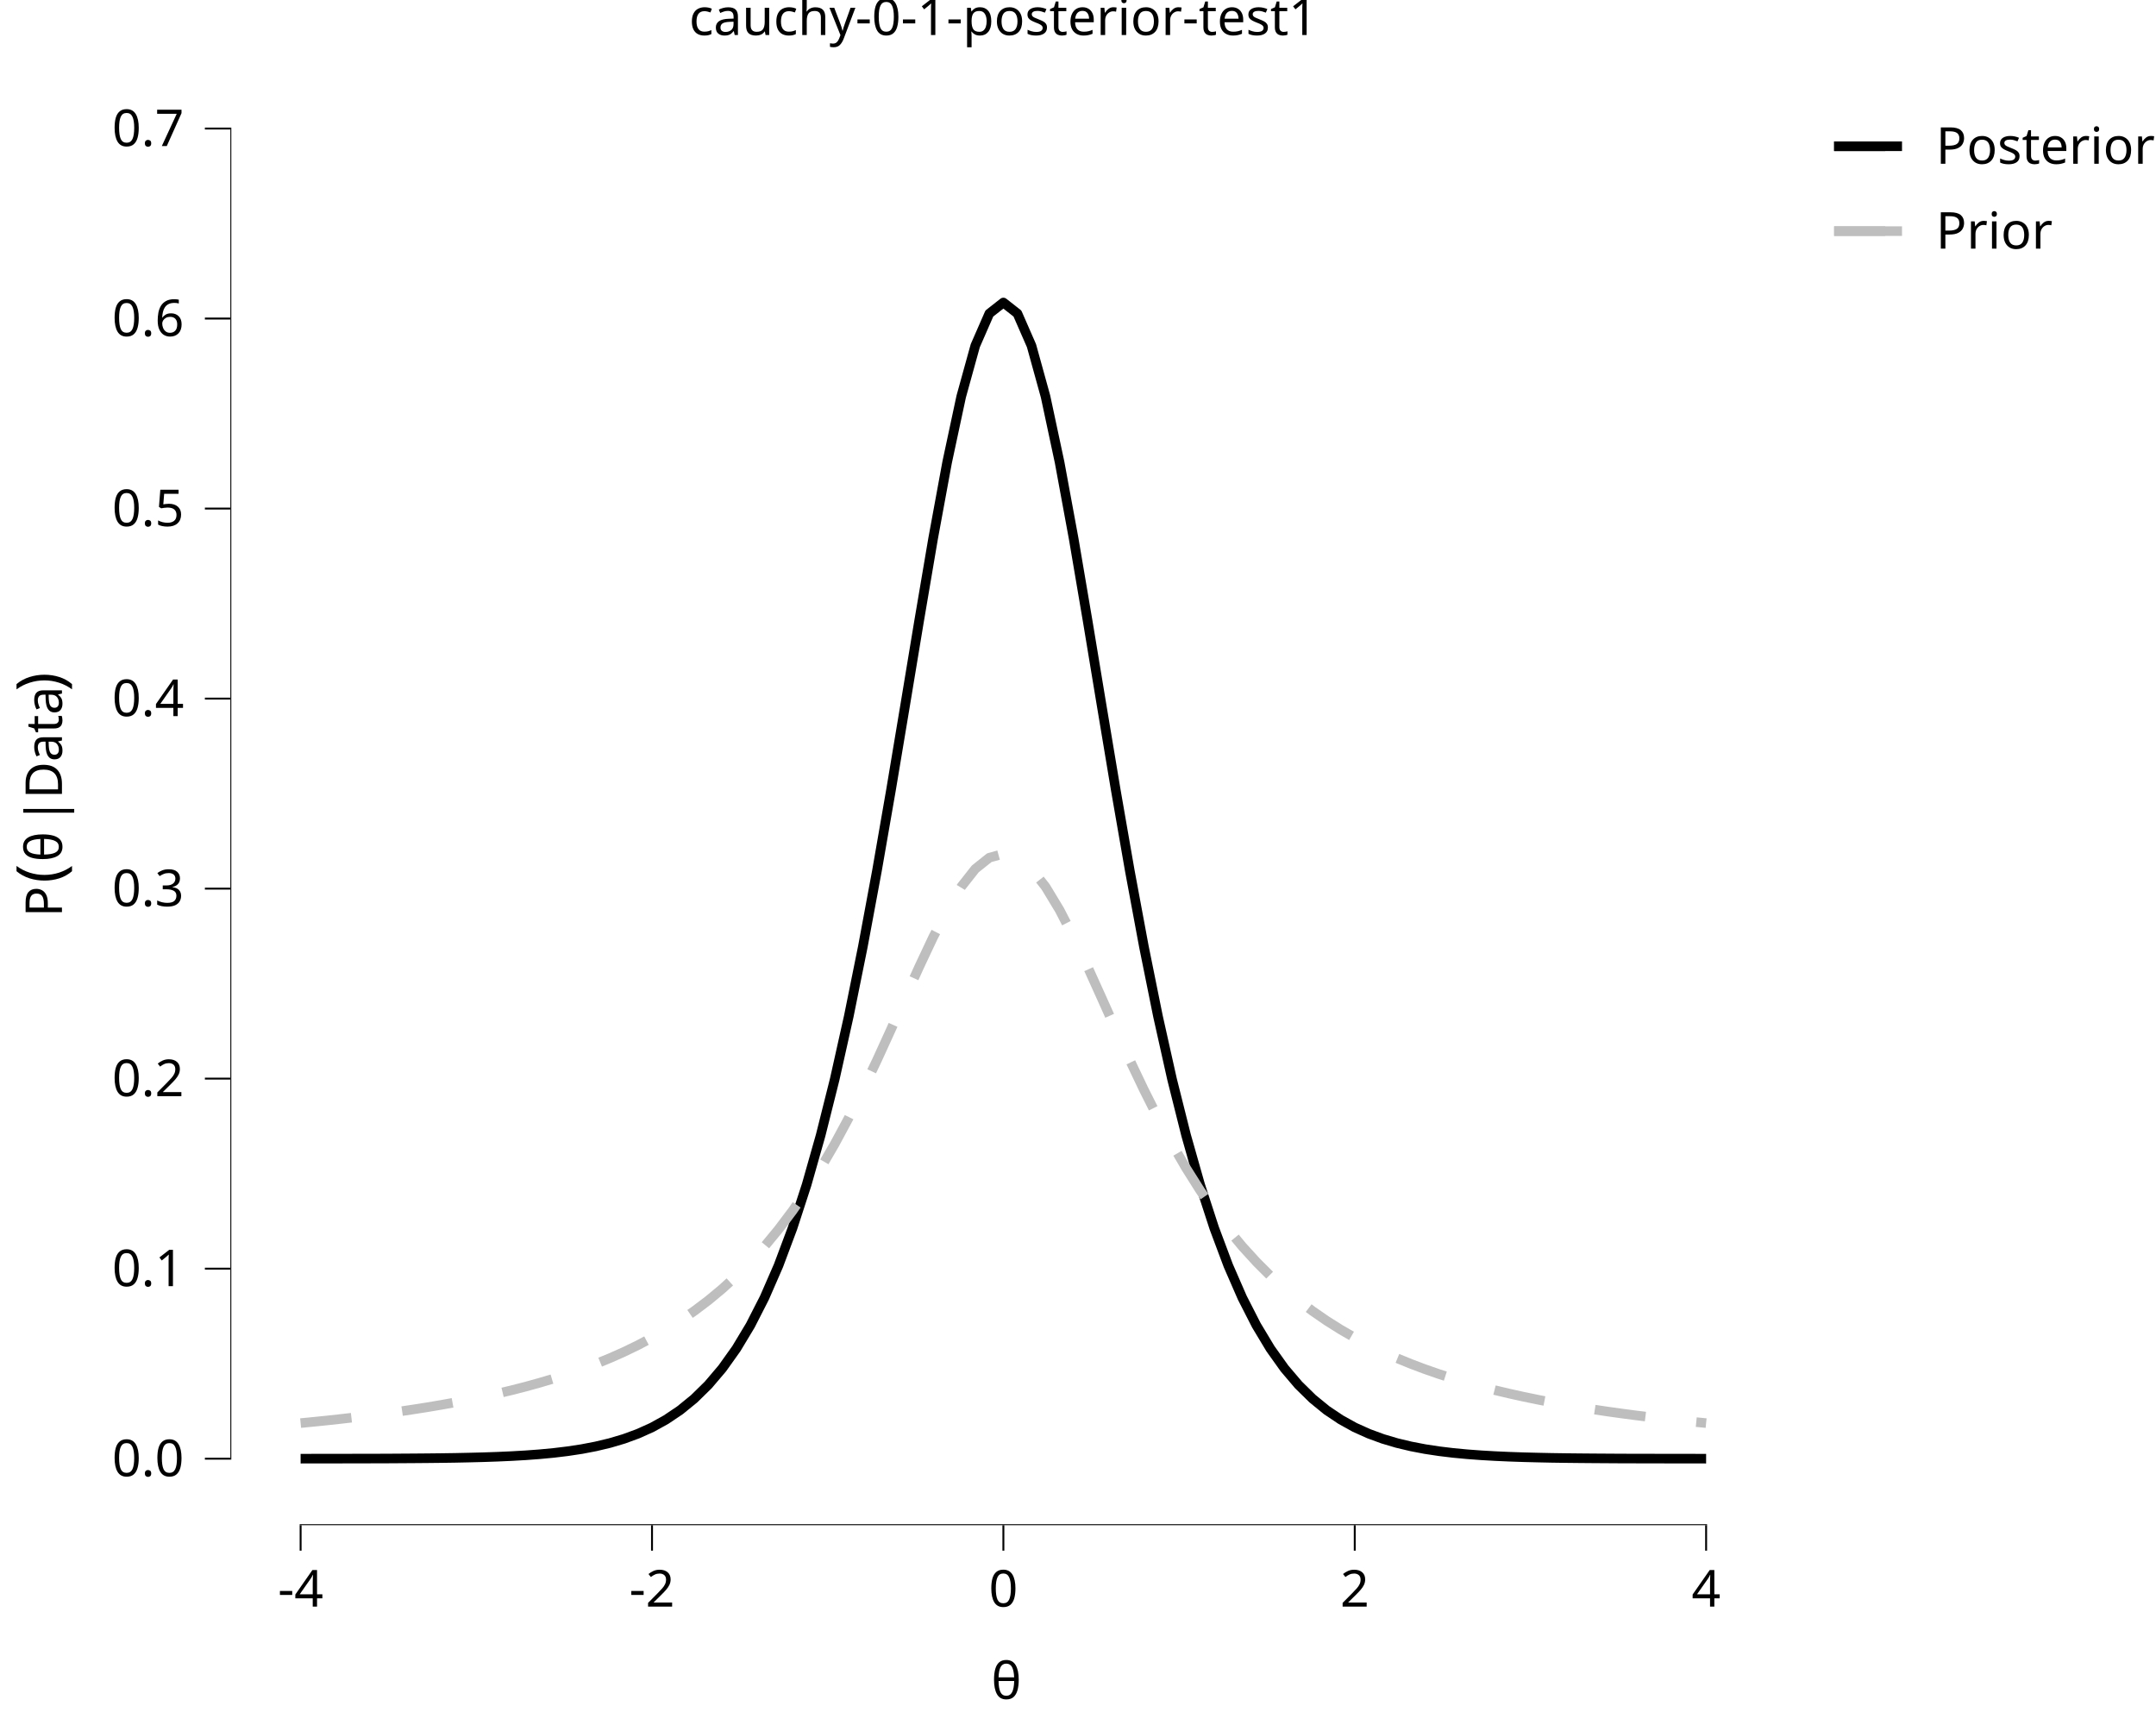
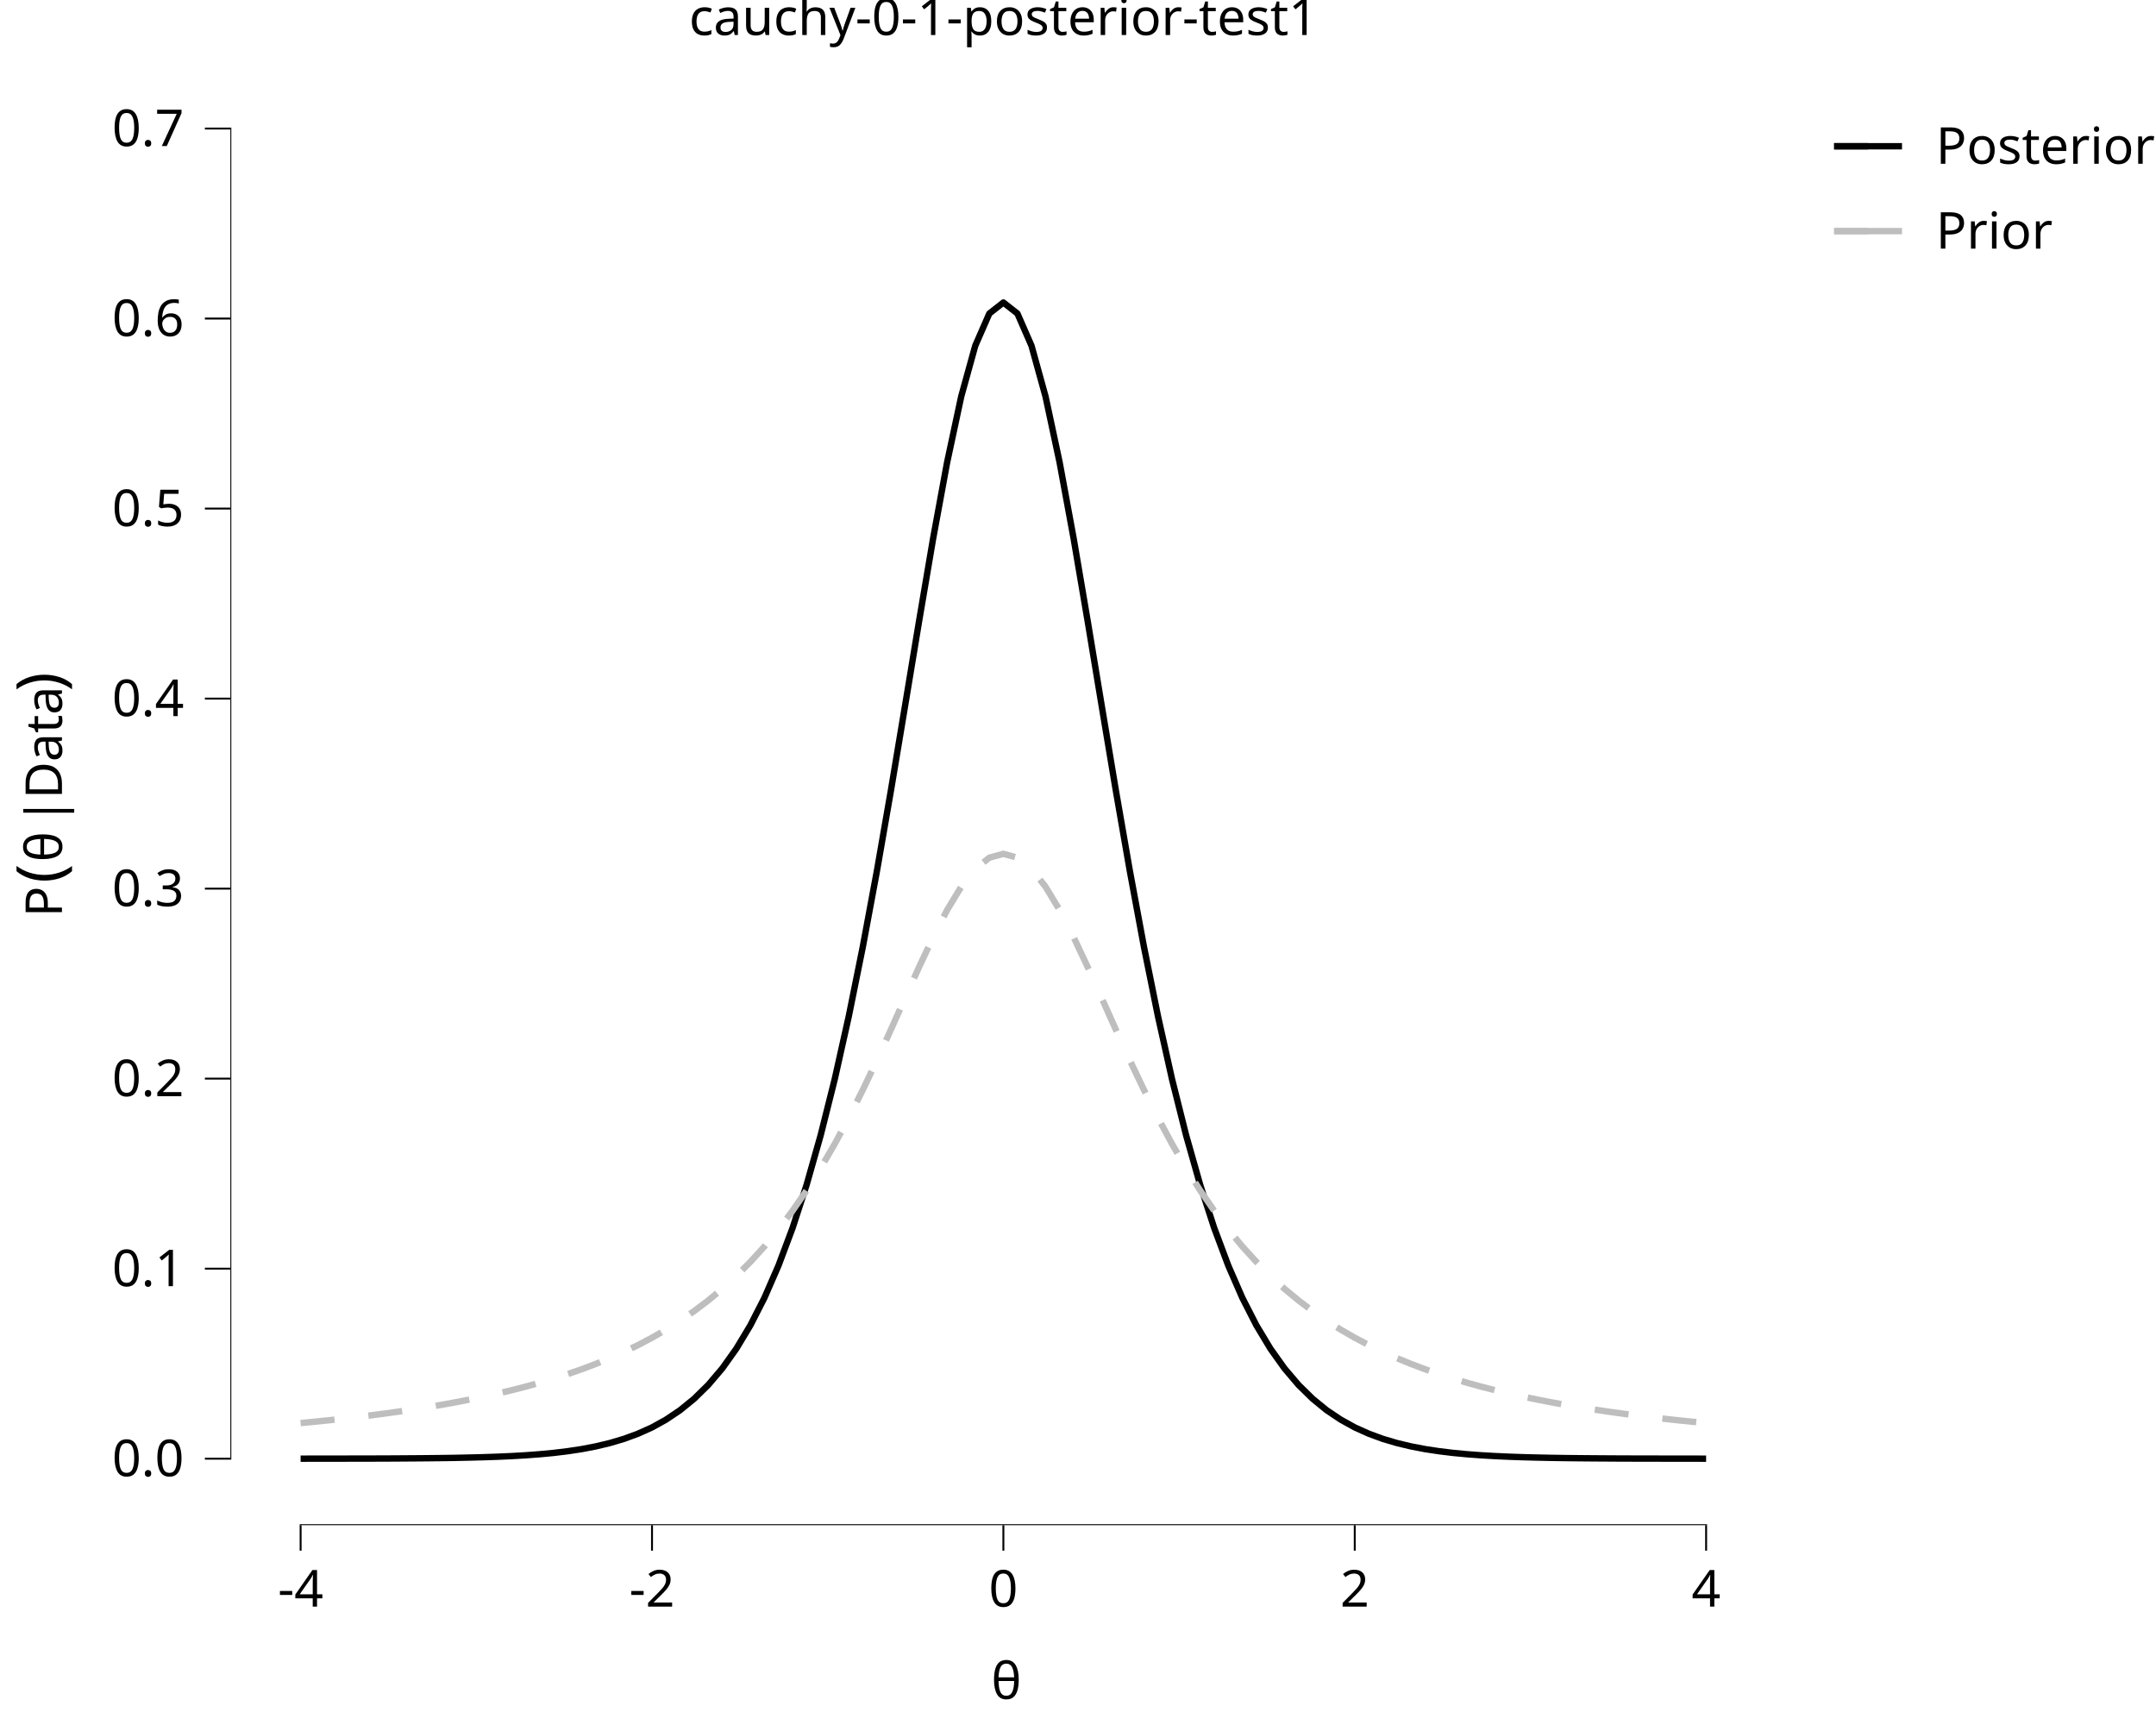
<svg xmlns="http://www.w3.org/2000/svg" class="svglite" data-engine-version="2.0" width="720.00pt" height="576.00pt" viewBox="0 0 720.00 576.00">
  <defs>
    <style type="text/css">
    .svglite line, .svglite polyline, .svglite polygon, .svglite path, .svglite rect, .svglite circle {
      fill: none;
      stroke: #000000;
      stroke-linecap: round;
      stroke-linejoin: round;
      stroke-miterlimit: 10.00;
    }
  </style>
  </defs>
  <rect width="100%" height="100%" style="stroke: none; fill: #FFFFFF;" />
  <defs>
    <clipPath id="cpMC4wMHw3MjAuMDB8MC4wMHw1NzYuMDA=">
      <rect x="0.00" y="0.00" width="720.00" height="576.00" />
    </clipPath>
  </defs>
  <g clip-path="url(#cpMC4wMHw3MjAuMDB8MC4wMHw1NzYuMDA=)">
    <rect x="0.00" y="0.00" width="720.00" height="576.00" style="stroke-width: 10.67; stroke: none;" />
  </g>
  <defs>
    <clipPath id="cpNzYuOTN8NTkzLjIzfDIwLjcxfDUwOS4yOA==">
      <rect x="76.93" y="20.71" width="516.31" height="488.57" />
    </clipPath>
  </defs>
  <g clip-path="url(#cpNzYuOTN8NTkzLjIzfDIwLjcxfDUwOS4yOA==)">
    <rect x="76.93" y="20.71" width="516.31" height="488.57" style="stroke-width: 10.67; stroke: none;" />
-     <polyline points="100.39,487.07 105.09,487.06 109.78,487.06 114.48,487.05 119.17,487.04 123.86,487.03 128.56,487.02 133.25,486.99 137.94,486.96 142.64,486.92 147.33,486.87 152.03,486.80 156.72,486.70 161.41,486.58 166.11,486.42 170.80,486.21 175.49,485.94 180.19,485.59 184.88,485.15 189.57,484.58 194.27,483.87 198.96,482.97 203.66,481.85 208.35,480.46 213.04,478.74 217.74,476.63 222.43,474.03 227.12,470.88 231.82,467.05 236.51,462.45 241.21,456.92 245.90,450.34 250.59,442.54 255.29,433.34 259.98,422.58 264.67,410.06 269.37,395.61 274.06,379.08 278.76,360.35 283.45,339.35 288.14,316.14 292.84,290.87 297.53,263.91 302.22,235.83 306.92,207.45 311.61,179.85 316.30,154.35 321.00,132.40 325.69,115.44 330.39,104.69 335.08,101.01 339.77,104.69 344.47,115.44 349.16,132.40 353.85,154.35 358.55,179.85 363.24,207.45 367.94,235.83 372.63,263.91 377.32,290.87 382.02,316.14 386.71,339.35 391.40,360.35 396.10,379.08 400.79,395.61 405.49,410.06 410.18,422.58 414.87,433.34 419.57,442.54 424.26,450.34 428.95,456.92 433.65,462.45 438.34,467.05 443.03,470.88 447.73,474.03 452.42,476.63 457.12,478.74 461.81,480.46 466.50,481.85 471.20,482.97 475.89,483.87 480.58,484.58 485.28,485.15 489.97,485.59 494.67,485.94 499.36,486.21 504.05,486.42 508.75,486.58 513.44,486.70 518.13,486.80 522.83,486.87 527.52,486.92 532.22,486.96 536.91,486.99 541.60,487.02 546.30,487.03 550.99,487.04 555.68,487.05 560.38,487.06 565.07,487.06 569.76,487.07 " style="stroke-width: 3.20; stroke-linecap: butt;" />
-     <polyline points="100.39,475.19 105.09,474.73 109.78,474.25 114.48,473.73 119.17,473.19 123.86,472.61 128.56,471.99 133.25,471.34 137.94,470.64 142.64,469.90 147.33,469.11 152.03,468.26 156.72,467.35 161.41,466.38 166.11,465.34 170.80,464.23 175.49,463.03 180.19,461.73 184.88,460.34 189.57,458.83 194.27,457.20 198.96,455.43 203.66,453.51 208.35,451.43 213.04,449.16 217.74,446.68 222.43,443.98 227.12,441.02 231.82,437.78 236.51,434.24 241.21,430.34 245.90,426.06 250.59,421.36 255.29,416.20 259.98,410.52 264.67,404.30 269.37,397.48 274.06,390.05 278.76,381.97 283.45,373.25 288.14,363.92 292.84,354.06 297.53,343.79 302.22,333.32 306.92,322.92 311.61,312.96 316.30,303.86 321.00,296.10 325.69,290.14 330.39,286.39 335.08,285.10 339.77,286.39 344.47,290.14 349.16,296.10 353.85,303.86 358.55,312.96 363.24,322.92 367.94,333.32 372.63,343.79 377.32,354.06 382.02,363.92 386.71,373.25 391.40,381.97 396.10,390.05 400.79,397.48 405.49,404.30 410.18,410.52 414.87,416.20 419.57,421.36 424.26,426.06 428.95,430.34 433.65,434.24 438.34,437.78 443.03,441.02 447.73,443.98 452.42,446.68 457.12,449.16 461.81,451.43 466.50,453.51 471.20,455.43 475.89,457.20 480.58,458.83 485.28,460.34 489.97,461.73 494.67,463.03 499.36,464.23 504.05,465.34 508.75,466.38 513.44,467.35 518.13,468.26 522.83,469.11 527.52,469.90 532.22,470.64 536.91,471.34 541.60,471.99 546.30,472.61 550.99,473.19 555.68,473.73 560.38,474.25 565.07,474.73 569.76,475.19 " style="stroke-width: 3.20; stroke: #BEBEBE; stroke-dasharray: 17.07,17.07; stroke-linecap: butt;" />
+     <polyline points="100.39,487.07 105.09,487.06 109.78,487.06 114.48,487.05 119.17,487.04 123.86,487.03 128.56,487.02 133.25,486.99 137.94,486.96 142.64,486.92 147.33,486.87 152.03,486.80 156.72,486.70 161.41,486.58 166.11,486.42 170.80,486.21 175.49,485.94 180.19,485.59 184.88,485.15 189.57,484.58 194.27,483.87 198.96,482.97 203.66,481.85 208.35,480.46 213.04,478.74 217.74,476.63 222.43,474.03 227.12,470.88 231.82,467.05 236.51,462.45 241.21,456.92 245.90,450.34 250.59,442.54 255.29,433.34 259.98,422.58 264.67,410.06 269.37,395.61 274.06,379.08 278.76,360.35 283.45,339.35 288.14,316.14 292.84,290.87 297.53,263.91 302.22,235.83 306.92,207.45 311.61,179.85 316.30,154.35 321.00,132.40 325.69,115.44 330.39,104.69 335.08,101.01 339.77,104.69 344.47,115.44 349.16,132.40 353.85,154.35 358.55,179.85 363.24,207.45 367.94,235.83 372.63,263.91 377.32,290.87 382.02,316.14 386.71,339.35 391.40,360.35 396.10,379.08 400.79,395.61 405.49,410.06 410.18,422.58 414.87,433.34 419.57,442.54 424.26,450.34 428.95,456.92 433.65,462.45 438.34,467.05 443.03,470.88 447.73,474.03 452.42,476.63 457.12,478.74 461.81,480.46 466.50,481.85 471.20,482.97 475.89,483.87 480.58,484.58 485.28,485.15 489.97,485.59 494.67,485.94 499.36,486.21 504.05,486.42 508.75,486.58 513.44,486.70 518.13,486.80 522.83,486.87 527.52,486.92 532.22,486.96 536.91,486.99 541.60,487.02 546.30,487.03 550.99,487.04 555.68,487.05 560.38,487.06 565.07,487.06 569.76,487.07 " style="stroke-width: 2.13; stroke-linecap: butt;" />
+     <polyline points="100.39,475.19 105.09,474.73 109.78,474.25 114.48,473.73 119.17,473.19 123.86,472.61 128.56,471.99 133.25,471.34 137.94,470.64 142.64,469.90 147.33,469.11 152.03,468.26 156.72,467.35 161.41,466.38 166.11,465.34 170.80,464.23 175.49,463.03 180.19,461.73 184.88,460.34 189.57,458.83 194.27,457.20 198.96,455.43 203.66,453.51 208.35,451.43 213.04,449.16 217.74,446.68 222.43,443.98 227.12,441.02 231.82,437.78 236.51,434.24 241.21,430.34 245.90,426.06 250.59,421.36 255.29,416.20 259.98,410.52 264.67,404.30 269.37,397.48 274.06,390.05 278.76,381.97 283.45,373.25 288.14,363.92 292.84,354.06 297.53,343.79 302.22,333.32 306.92,322.92 311.61,312.96 316.30,303.86 321.00,296.10 325.69,290.14 330.39,286.39 335.08,285.10 339.77,286.39 344.47,290.14 349.16,296.10 353.85,303.86 358.55,312.96 363.24,322.92 367.94,333.32 372.63,343.79 377.32,354.06 382.02,363.92 386.71,373.25 391.40,381.97 396.10,390.05 400.79,397.48 405.49,404.30 410.18,410.52 414.87,416.20 419.57,421.36 424.26,426.06 428.95,430.34 433.65,434.24 438.34,437.78 443.03,441.02 447.73,443.98 452.42,446.68 457.12,449.16 461.81,451.43 466.50,453.51 471.20,455.43 475.89,457.20 480.58,458.83 485.28,460.34 489.97,461.73 494.67,463.03 499.36,464.23 504.05,465.34 508.75,466.38 513.44,467.35 518.13,468.26 522.83,469.11 527.52,469.90 532.22,470.64 536.91,471.34 541.60,471.99 546.30,472.61 550.99,473.19 555.68,473.73 560.38,474.25 565.07,474.73 569.76,475.19 " style="stroke-width: 2.13; stroke: #BEBEBE; stroke-dasharray: 11.38,11.38; stroke-linecap: butt;" />
    <line x1="100.08" y1="509.28" x2="570.08" y2="509.28" style="stroke-width: 0.64; stroke-linecap: butt;" />
    <line x1="76.93" y1="487.39" x2="76.93" y2="42.60" style="stroke-width: 0.64; stroke-linecap: butt;" />
    <rect x="76.93" y="20.71" width="516.31" height="488.57" style="stroke-width: 0.00; stroke: none;" />
  </g>
  <g clip-path="url(#cpMC4wMHw3MjAuMDB8MC4wMHw1NzYuMDA=)">
    <polyline points="76.93,509.28 76.93,20.71 " style="stroke-width: 0.00; stroke: none; stroke-linecap: butt;" />
    <text x="61.45" y="492.92" text-anchor="end" style="font-size: 17.00px; font-family: sans;" textLength="23.63px" lengthAdjust="spacingAndGlyphs">0.0</text>
    <text x="61.45" y="429.47" text-anchor="end" style="font-size: 17.00px; font-family: sans;" textLength="23.63px" lengthAdjust="spacingAndGlyphs">0.1</text>
    <text x="61.45" y="366.02" text-anchor="end" style="font-size: 17.00px; font-family: sans;" textLength="23.63px" lengthAdjust="spacingAndGlyphs">0.2</text>
    <text x="61.45" y="302.57" text-anchor="end" style="font-size: 17.00px; font-family: sans;" textLength="23.63px" lengthAdjust="spacingAndGlyphs">0.3</text>
    <text x="61.45" y="239.12" text-anchor="end" style="font-size: 17.00px; font-family: sans;" textLength="23.63px" lengthAdjust="spacingAndGlyphs">0.4</text>
    <text x="61.45" y="175.67" text-anchor="end" style="font-size: 17.00px; font-family: sans;" textLength="23.63px" lengthAdjust="spacingAndGlyphs">0.5</text>
    <text x="61.45" y="112.22" text-anchor="end" style="font-size: 17.00px; font-family: sans;" textLength="23.63px" lengthAdjust="spacingAndGlyphs">0.6</text>
    <text x="61.45" y="48.77" text-anchor="end" style="font-size: 17.00px; font-family: sans;" textLength="23.63px" lengthAdjust="spacingAndGlyphs">0.7</text>
    <polyline points="68.42,487.07 76.93,487.07 " style="stroke-width: 0.64; stroke-linecap: butt;" />
    <polyline points="68.42,423.62 76.93,423.62 " style="stroke-width: 0.64; stroke-linecap: butt;" />
    <polyline points="68.42,360.17 76.93,360.17 " style="stroke-width: 0.64; stroke-linecap: butt;" />
    <polyline points="68.42,296.72 76.93,296.72 " style="stroke-width: 0.64; stroke-linecap: butt;" />
    <polyline points="68.42,233.27 76.93,233.27 " style="stroke-width: 0.64; stroke-linecap: butt;" />
    <polyline points="68.42,169.82 76.93,169.82 " style="stroke-width: 0.64; stroke-linecap: butt;" />
    <polyline points="68.42,106.37 76.93,106.37 " style="stroke-width: 0.64; stroke-linecap: butt;" />
    <polyline points="68.42,42.92 76.93,42.92 " style="stroke-width: 0.64; stroke-linecap: butt;" />
    <polyline points="76.93,509.28 593.23,509.28 " style="stroke-width: 0.00; stroke: none; stroke-linecap: butt;" />
    <polyline points="100.39,517.79 100.39,509.28 " style="stroke-width: 0.64; stroke-linecap: butt;" />
    <polyline points="217.74,517.79 217.74,509.28 " style="stroke-width: 0.64; stroke-linecap: butt;" />
    <polyline points="335.08,517.79 335.08,509.28 " style="stroke-width: 0.64; stroke-linecap: butt;" />
    <polyline points="452.42,517.79 452.42,509.28 " style="stroke-width: 0.64; stroke-linecap: butt;" />
    <polyline points="569.76,517.79 569.76,509.28 " style="stroke-width: 0.64; stroke-linecap: butt;" />
    <text x="100.39" y="536.46" text-anchor="middle" style="font-size: 17.00px; font-family: sans;" textLength="15.12px" lengthAdjust="spacingAndGlyphs">-4</text>
    <text x="217.74" y="536.46" text-anchor="middle" style="font-size: 17.00px; font-family: sans;" textLength="15.12px" lengthAdjust="spacingAndGlyphs">-2</text>
    <text x="335.08" y="536.46" text-anchor="middle" style="font-size: 17.00px; font-family: sans;" textLength="9.46px" lengthAdjust="spacingAndGlyphs">0</text>
    <text x="452.42" y="536.46" text-anchor="middle" style="font-size: 17.00px; font-family: sans;" textLength="9.46px" lengthAdjust="spacingAndGlyphs">2</text>
    <text x="569.76" y="536.46" text-anchor="middle" style="font-size: 17.00px; font-family: sans;" textLength="9.46px" lengthAdjust="spacingAndGlyphs">4</text>
    <text x="331.02" y="567.29" style="font-size: 17.00px; font-family: sans;" textLength="8.13px" lengthAdjust="spacingAndGlyphs">θ</text>
    <text transform="translate(20.69,306.22) rotate(-90)" style="font-size: 17.00px; font-family: sans;" textLength="11.34px" lengthAdjust="spacingAndGlyphs">P</text>
    <text transform="translate(20.69,294.88) rotate(-90)" style="font-size: 21.25px; font-family: sans;" textLength="7.08px" lengthAdjust="spacingAndGlyphs">(</text>
    <text transform="translate(20.69,287.80) rotate(-90)" style="font-size: 17.00px; font-family: sans;" textLength="8.13px" lengthAdjust="spacingAndGlyphs">θ</text>
    <text transform="translate(20.69,279.67) rotate(-90)" style="font-size: 17.00px; font-family: sans;" textLength="4.25px" lengthAdjust="spacingAndGlyphs"> </text>
    <text transform="translate(20.69,275.42) rotate(-90)" style="font-size: 17.00px; font-family: sans;" textLength="4.42px" lengthAdjust="spacingAndGlyphs">|</text>
    <text transform="translate(20.69,271.00) rotate(-90)" style="font-size: 17.00px; font-family: sans;" textLength="4.25px" lengthAdjust="spacingAndGlyphs"> </text>
    <text transform="translate(20.69,266.75) rotate(-90)" style="font-size: 17.00px; font-family: sans;" textLength="35.91px" lengthAdjust="spacingAndGlyphs">Data</text>
    <text transform="translate(20.69,230.83) rotate(-90)" style="font-size: 21.25px; font-family: sans;" textLength="7.06px" lengthAdjust="spacingAndGlyphs">)</text>
    <rect x="604.19" y="20.71" width="115.81" height="76.12" style="stroke-width: 0.75; stroke: none;" />
    <rect x="604.19" y="20.71" width="115.81" height="76.12" style="stroke-width: 10.67; stroke: none;" />
    <rect x="609.67" y="34.66" width="28.35" height="28.35" style="stroke-width: 10.67; stroke: none;" />
-     <line x1="612.51" y1="48.83" x2="635.18" y2="48.83" style="stroke-width: 3.20; stroke-linecap: butt;" />
-     <line x1="612.51" y1="48.83" x2="635.18" y2="48.83" style="stroke-width: 3.20; stroke-dasharray: 17.07,17.07; stroke-linecap: butt;" />
+     <line x1="612.51" y1="48.83" x2="635.18" y2="48.83" style="stroke-width: 2.13; stroke-linecap: butt;" />
+     <line x1="612.51" y1="48.83" x2="635.18" y2="48.83" style="stroke-width: 2.13; stroke-dasharray: 11.38,11.38; stroke-linecap: butt;" />
    <rect x="609.67" y="63.00" width="28.35" height="28.35" style="stroke-width: 10.67; stroke: none;" />
-     <line x1="612.51" y1="77.18" x2="635.18" y2="77.18" style="stroke-width: 3.20; stroke: #BEBEBE; stroke-linecap: butt;" />
-     <line x1="612.51" y1="77.18" x2="635.18" y2="77.18" style="stroke-width: 3.20; stroke: #BEBEBE; stroke-dasharray: 17.07,17.07; stroke-linecap: butt;" />
+     <line x1="612.51" y1="77.18" x2="635.18" y2="77.18" style="stroke-width: 2.13; stroke: #BEBEBE; stroke-linecap: butt;" />
+     <line x1="612.51" y1="77.18" x2="635.18" y2="77.18" style="stroke-width: 2.13; stroke: #BEBEBE; stroke-dasharray: 11.38,11.38; stroke-linecap: butt;" />
    <text x="646.49" y="54.68" style="font-size: 17.00px; font-family: sans;" textLength="68.03px" lengthAdjust="spacingAndGlyphs">Posterior</text>
    <text x="646.49" y="83.03" style="font-size: 17.00px; font-family: sans;" textLength="35.89px" lengthAdjust="spacingAndGlyphs">Prior</text>
    <text x="335.08" y="11.70" text-anchor="middle" style="font-size: 17.00px; font-family: sans;" textLength="198.45px" lengthAdjust="spacingAndGlyphs">cauchy-0-1-posterior-test1</text>
  </g>
</svg>
